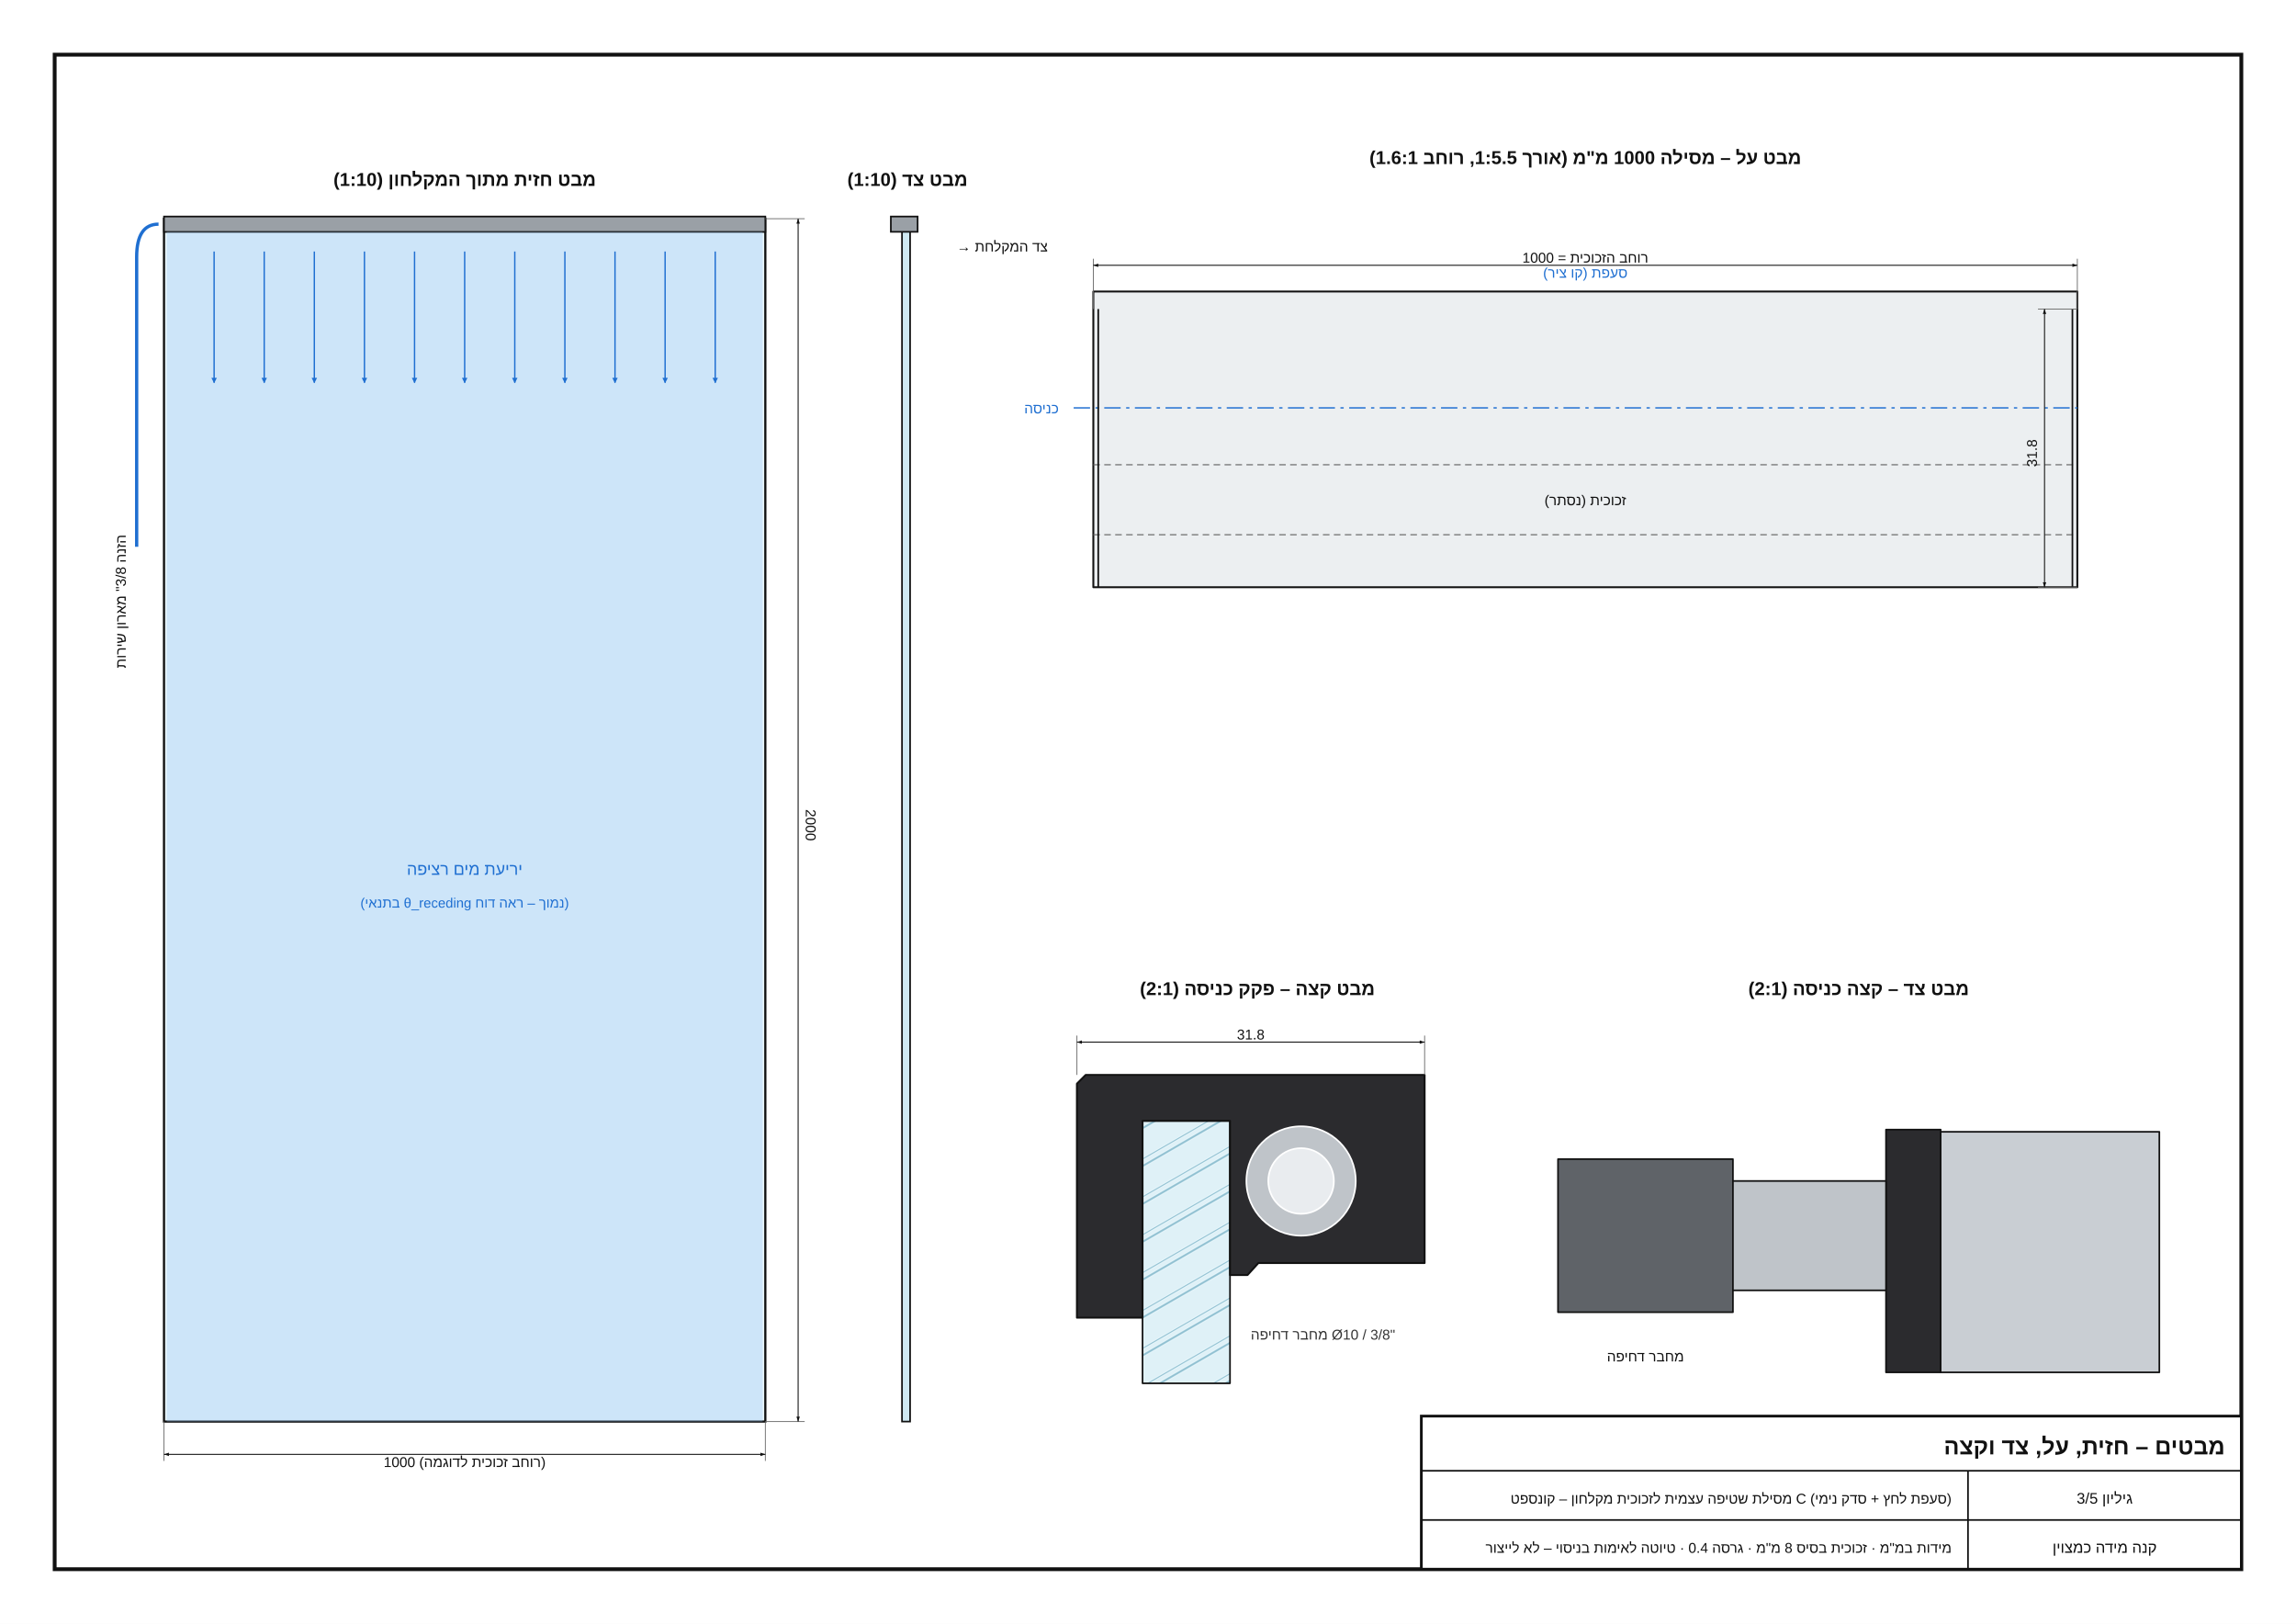
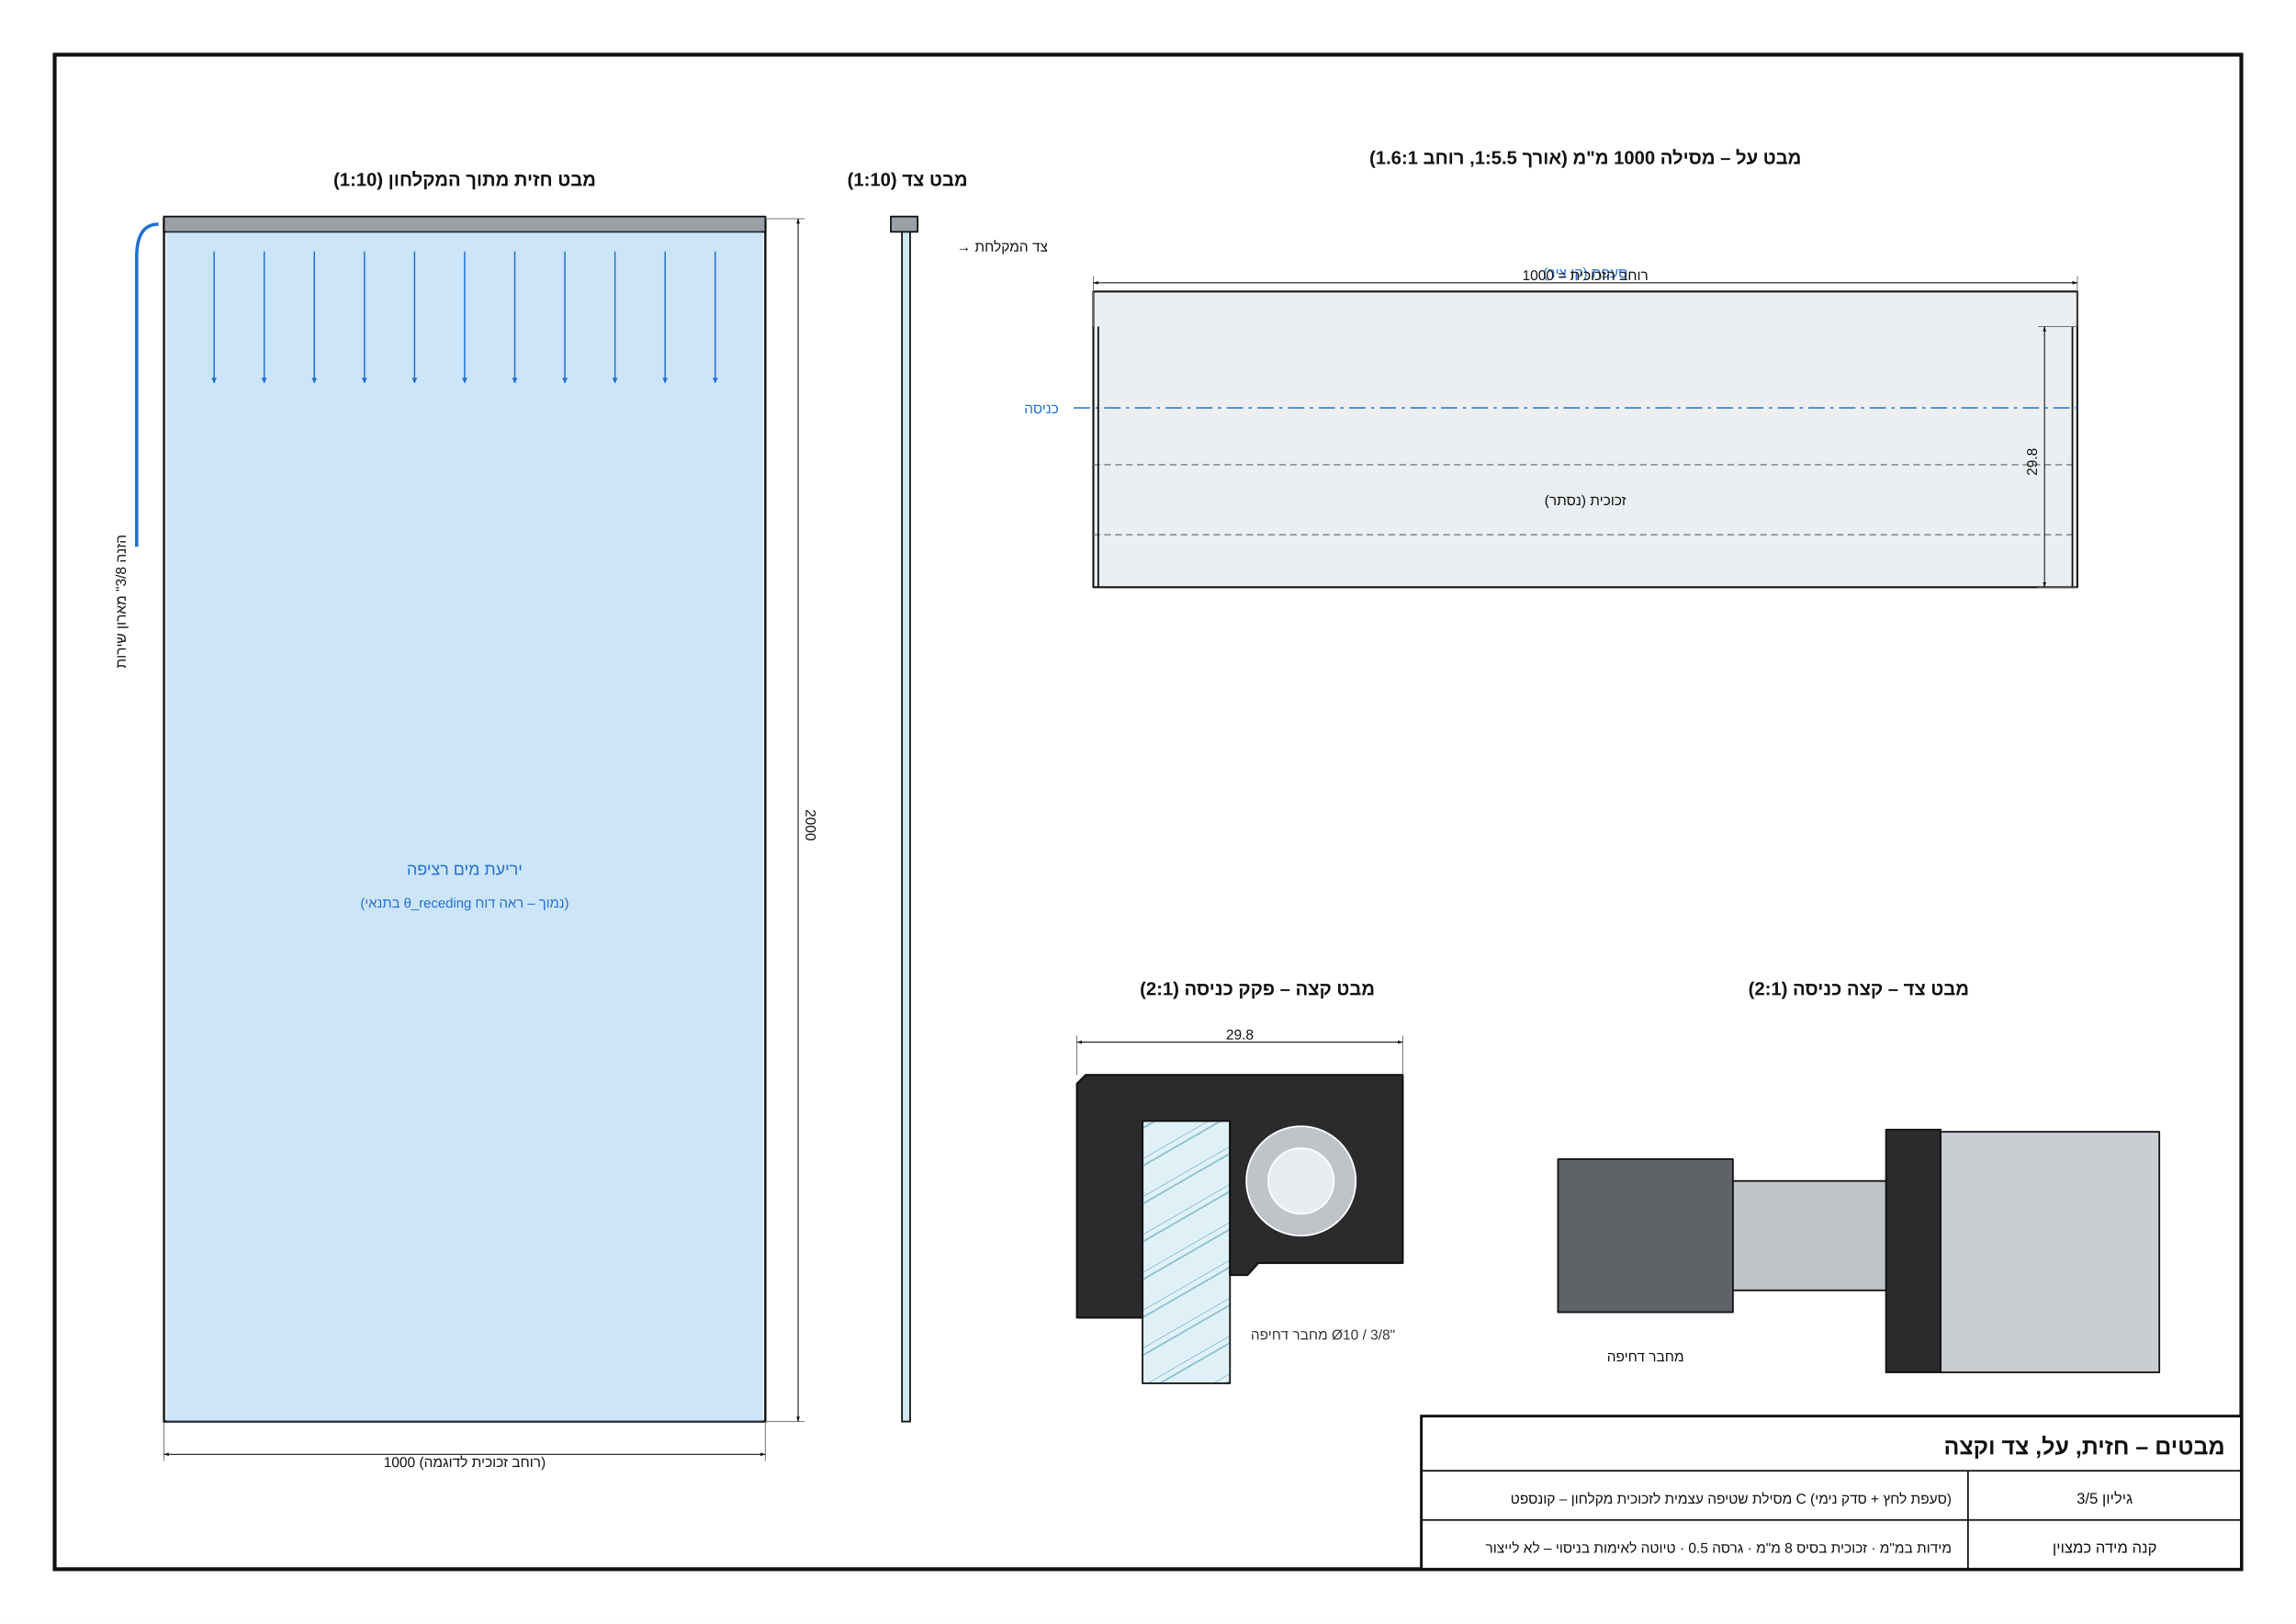
<svg xmlns="http://www.w3.org/2000/svg" width="420mm" height="297mm" viewBox="0 0 420 297">
  <rect width="420" height="297" fill="#fff" />
  <defs>
    <marker id="arr" viewBox="0 0 10 10" refX="10" refY="5" markerWidth="5" markerHeight="5" orient="auto-start-reverse">
      <path d="M0,1.5 L10,5 L0,8.5 z" fill="#111" />
    </marker>
    <marker id="flow" viewBox="0 0 10 10" refX="9" refY="5" markerWidth="4" markerHeight="4" orient="auto">
      <path d="M0,0 L10,5 L0,10 z" fill="#1f6fd1" />
    </marker>
    <marker id="dot" viewBox="0 0 10 10" refX="5" refY="5" markerWidth="2.2" markerHeight="2.2">
      <circle cx="5" cy="5" r="4" fill="#111" />
    </marker>
    <pattern id="hAl" patternUnits="userSpaceOnUse" width="1.6" height="1.6" patternTransform="rotate(45)">
      <rect width="1.6" height="1.6" fill="#e9ecef" />
      <line x1="0" y1="0" x2="0" y2="1.6" stroke="#555" stroke-width="0.22" />
    </pattern>
    <pattern id="hCov" patternUnits="userSpaceOnUse" width="1.6" height="1.6" patternTransform="rotate(-45)">
      <rect width="1.6" height="1.6" fill="#e2e6ea" />
      <line x1="0" y1="0" x2="0" y2="1.6" stroke="#555" stroke-width="0.22" />
    </pattern>
    <pattern id="hSS" patternUnits="userSpaceOnUse" width="1.1" height="1.1" patternTransform="rotate(30)">
      <rect width="1.1" height="1.1" fill="#d5d8dc" />
      <line x1="0" y1="0" x2="0" y2="1.1" stroke="#333" stroke-width="0.25" />
    </pattern>
    <pattern id="hGl" patternUnits="userSpaceOnUse" width="6" height="6" patternTransform="rotate(60)">
      <rect width="6" height="6" fill="#dff1f7" />
      <line x1="0" y1="0" x2="0" y2="6" stroke="#7fb6c9" stroke-width="0.25" />
      <line x1="1.2" y1="0" x2="1.2" y2="6" stroke="#7fb6c9" stroke-width="0.25" />
    </pattern>
  </defs>
  <rect x="30" y="40" width="110.0" height="220.0" fill="#e8f5fa" stroke="#111" stroke-width="0.4" />
  <rect x="30" y="39.6" width="110.0" height="2.82" fill="#9aa0a6" stroke="#111" stroke-width="0.3" />
  <rect x="30.5" y="42.42" width="109.0" height="217.58" fill="#9cc9f5" fill-opacity="0.35" />
  <line x1="39.167" y1="46.000" x2="39.167" y2="70.000" stroke="#1f6fd1" stroke-width="0.25" marker-end="url(#flow)" />
  <line x1="48.333" y1="46.000" x2="48.333" y2="70.000" stroke="#1f6fd1" stroke-width="0.25" marker-end="url(#flow)" />
  <line x1="57.500" y1="46.000" x2="57.500" y2="70.000" stroke="#1f6fd1" stroke-width="0.25" marker-end="url(#flow)" />
  <line x1="66.667" y1="46.000" x2="66.667" y2="70.000" stroke="#1f6fd1" stroke-width="0.25" marker-end="url(#flow)" />
  <line x1="75.833" y1="46.000" x2="75.833" y2="70.000" stroke="#1f6fd1" stroke-width="0.25" marker-end="url(#flow)" />
  <line x1="85.000" y1="46.000" x2="85.000" y2="70.000" stroke="#1f6fd1" stroke-width="0.25" marker-end="url(#flow)" />
  <line x1="94.167" y1="46.000" x2="94.167" y2="70.000" stroke="#1f6fd1" stroke-width="0.25" marker-end="url(#flow)" />
  <line x1="103.333" y1="46.000" x2="103.333" y2="70.000" stroke="#1f6fd1" stroke-width="0.25" marker-end="url(#flow)" />
  <line x1="112.500" y1="46.000" x2="112.500" y2="70.000" stroke="#1f6fd1" stroke-width="0.25" marker-end="url(#flow)" />
  <line x1="121.667" y1="46.000" x2="121.667" y2="70.000" stroke="#1f6fd1" stroke-width="0.25" marker-end="url(#flow)" />
  <line x1="130.833" y1="46.000" x2="130.833" y2="70.000" stroke="#1f6fd1" stroke-width="0.25" marker-end="url(#flow)" />
  <path d="M29,41 q-4,0 -4,6 L25,100" stroke="#1f6fd1" stroke-width="0.6" fill="none" />
  <text x="23.00" y="110.00" font-family="Arial, 'Noto Sans Hebrew', 'DejaVu Sans', sans-serif" font-size="2.6" text-anchor="middle" fill="#111" font-weight="normal" transform="rotate(-90 23.00 110.00)">הזנה 3/8" מארון שירות</text>
  <line x1="30.000" y1="260.000" x2="30.000" y2="267.200" stroke="#666" stroke-width="0.15" />
  <line x1="140.000" y1="260.000" x2="140.000" y2="267.200" stroke="#666" stroke-width="0.15" />
  <line x1="30.000" y1="266.000" x2="140.000" y2="266.000" stroke="#111" stroke-width="0.18" marker-start="url(#arr)" marker-end="url(#arr)" />
  <text x="85.00" y="268.31" font-family="Arial, 'Noto Sans Hebrew', 'DejaVu Sans', sans-serif" font-size="2.6" text-anchor="middle" fill="#111" font-weight="normal">1000 (רוחב זכוכית לדוגמה)</text>
  <line x1="140.000" y1="40.000" x2="147.200" y2="40.000" stroke="#666" stroke-width="0.15" />
  <line x1="140.000" y1="260.000" x2="147.200" y2="260.000" stroke="#666" stroke-width="0.15" />
  <line x1="146.000" y1="40.000" x2="146.000" y2="260.000" stroke="#111" stroke-width="0.18" marker-start="url(#arr)" marker-end="url(#arr)" />
  <text x="147.40" y="150.91" font-family="Arial, 'Noto Sans Hebrew', 'DejaVu Sans', sans-serif" font-size="2.6" text-anchor="middle" fill="#111" font-weight="normal" transform="rotate(90.0 147.40 150.91)">2000</text>
  <text x="85.00" y="34.00" font-family="Arial, 'Noto Sans Hebrew', 'DejaVu Sans', sans-serif" font-size="3.4" text-anchor="middle" fill="#111" font-weight="bold">מבט חזית מתוך המקלחון (1:10)</text>
  <text x="85.00" y="160.00" font-family="Arial, 'Noto Sans Hebrew', 'DejaVu Sans', sans-serif" font-size="3.0" text-anchor="middle" fill="#1f6fd1" font-weight="normal">יריעת מים רציפה</text>
  <text x="85.00" y="166.00" font-family="Arial, 'Noto Sans Hebrew', 'DejaVu Sans', sans-serif" font-size="2.5" text-anchor="middle" fill="#1f6fd1" font-weight="normal">(בתנאי θ_receding נמוך – ראה דוח)</text>
  <rect x="165" y="40" width="1.48" height="220.0" fill="#cfe9f2" stroke="#111" stroke-width="0.3" />
  <rect x="162.96" y="39.6" width="4.896" height="2.8" fill="#9aa0a6" stroke="#111" stroke-width="0.3" />
  <text x="166.00" y="34.00" font-family="Arial, 'Noto Sans Hebrew', 'DejaVu Sans', sans-serif" font-size="3.4" text-anchor="middle" fill="#111" font-weight="bold">מבט צד (1:10)</text>
  <text x="175.00" y="46.00" font-family="Arial, 'Noto Sans Hebrew', 'DejaVu Sans', sans-serif" font-size="2.6" text-anchor="start" fill="#111" font-weight="normal">→ צד המקלחת</text>
  <text x="290.00" y="30.00" font-family="Arial, 'Noto Sans Hebrew', 'DejaVu Sans', sans-serif" font-size="3.4" text-anchor="middle" fill="#111" font-weight="bold">מבט על – מסילה 1000 מ"מ (אורך 1:5.5, רוחב 1.6:1)</text>
  <polygon points="200.000,107.400 200.000,53.320 380.000,53.320 380.000,107.400" fill="#eceff1" stroke="#111" stroke-width="0.35" stroke-linejoin="round" />
  <line x1="200.000" y1="85.000" x2="380.000" y2="85.000" stroke="#666" stroke-width="0.2" stroke-dasharray="1.2 0.8" />
  <line x1="200.000" y1="97.800" x2="380.000" y2="97.800" stroke="#666" stroke-width="0.2" stroke-dasharray="1.2 0.8" />
  <line x1="196.400" y1="74.600" x2="380.000" y2="74.600" stroke="#1f6fd1" stroke-width="0.25" stroke-dasharray="3 1 0.6 1" />
-   <line x1="200.900" y1="107.400" x2="200.900" y2="56.520" stroke="#111" stroke-width="0.3" />
-   <line x1="379.100" y1="107.400" x2="379.100" y2="56.520" stroke="#111" stroke-width="0.3" />
+   <line x1="200.900" y1="107.400" x2="200.900" y2="59.720" stroke="#111" stroke-width="0.3" />
+   <line x1="379.100" y1="107.400" x2="379.100" y2="59.720" stroke="#111" stroke-width="0.3" />
  <text x="290.00" y="92.40" font-family="Arial, 'Noto Sans Hebrew', 'DejaVu Sans', sans-serif" font-size="2.6" text-anchor="middle" fill="#111" font-weight="normal">זכוכית (נסתר)</text>
  <text x="290.00" y="50.80" font-family="Arial, 'Noto Sans Hebrew', 'DejaVu Sans', sans-serif" font-size="2.6" text-anchor="middle" fill="#1f6fd1" font-weight="normal">סעפת (קו ציר)</text>
  <line x1="380.000" y1="107.400" x2="372.800" y2="107.400" stroke="#666" stroke-width="0.15" />
-   <line x1="380.000" y1="56.520" x2="372.800" y2="56.520" stroke="#666" stroke-width="0.15" />
-   <line x1="374.000" y1="107.400" x2="374.000" y2="56.520" stroke="#111" stroke-width="0.18" marker-start="url(#arr)" marker-end="url(#arr)" />
-   <text x="372.60" y="82.87" font-family="Arial, 'Noto Sans Hebrew', 'DejaVu Sans', sans-serif" font-size="2.6" text-anchor="middle" fill="#111" font-weight="normal" transform="rotate(-90.0 372.60 82.87)">31.8</text>
-   <line x1="200.000" y1="56.520" x2="200.000" y2="47.320" stroke="#666" stroke-width="0.15" />
-   <line x1="380.000" y1="56.520" x2="380.000" y2="47.320" stroke="#666" stroke-width="0.15" />
-   <line x1="200.000" y1="48.520" x2="380.000" y2="48.520" stroke="#111" stroke-width="0.18" marker-start="url(#arr)" marker-end="url(#arr)" />
-   <text x="290.00" y="48.03" font-family="Arial, 'Noto Sans Hebrew', 'DejaVu Sans', sans-serif" font-size="2.6" text-anchor="middle" fill="#111" font-weight="normal">1000 = רוחב הזכוכית</text>
+   <line x1="380.000" y1="59.720" x2="372.800" y2="59.720" stroke="#666" stroke-width="0.15" />
+   <line x1="374.000" y1="107.400" x2="374.000" y2="59.720" stroke="#111" stroke-width="0.18" marker-start="url(#arr)" marker-end="url(#arr)" />
+   <text x="372.60" y="84.47" font-family="Arial, 'Noto Sans Hebrew', 'DejaVu Sans', sans-serif" font-size="2.6" text-anchor="middle" fill="#111" font-weight="normal" transform="rotate(-90.0 372.60 84.47)">29.8</text>
+   <line x1="200.000" y1="59.720" x2="200.000" y2="50.520" stroke="#666" stroke-width="0.15" />
+   <line x1="380.000" y1="59.720" x2="380.000" y2="50.520" stroke="#666" stroke-width="0.15" />
+   <line x1="200.000" y1="51.720" x2="380.000" y2="51.720" stroke="#111" stroke-width="0.18" marker-start="url(#arr)" marker-end="url(#arr)" />
+   <text x="290.00" y="51.23" font-family="Arial, 'Noto Sans Hebrew', 'DejaVu Sans', sans-serif" font-size="2.6" text-anchor="middle" fill="#111" font-weight="normal">1000 = רוחב הזכוכית</text>
  <text x="193.68" y="75.60" font-family="Arial, 'Noto Sans Hebrew', 'DejaVu Sans', sans-serif" font-size="2.6" text-anchor="end" fill="#1f6fd1" font-weight="normal">כניסה</text>
  <polygon points="209.000,253.000 225.000,253.000 225.000,205.000 209.000,205.000" fill="url(#hGl)" stroke="#111" stroke-width="0.3" stroke-linejoin="round" />
-   <polygon points="197.000,241.000 209.000,241.000 209.000,205.000 225.000,205.000 225.000,233.200 228.200,233.200 230.200,231.000 260.600,231.000 260.600,196.600 255.000,196.600 198.600,196.600 197.000,198.200" fill="#2b2b2e" stroke="#111" stroke-width="0.35" stroke-linejoin="round" />
+   <polygon points="197.000,241.000 209.000,241.000 209.000,205.000 225.000,205.000 225.000,233.200 228.200,233.200 230.200,231.000 256.600,231.000 256.600,196.600 251.000,196.600 198.600,196.600 197.000,198.200" fill="#2b2b2e" stroke="#111" stroke-width="0.35" stroke-linejoin="round" />
  <circle cx="238.000" cy="216.000" r="10.000" fill="#bfc4c9" stroke="#fff" stroke-width="0.3" />
  <circle cx="238.000" cy="216.000" r="6.000" fill="#e9ecef" stroke="#fff" stroke-width="0.3" />
  <text x="230.00" y="182.00" font-family="Arial, 'Noto Sans Hebrew', 'DejaVu Sans', sans-serif" font-size="3.4" text-anchor="middle" fill="#111" font-weight="bold">מבט קצה – פקק כניסה (2:1)</text>
  <text x="242.00" y="245.00" font-family="Arial, 'Noto Sans Hebrew', 'DejaVu Sans', sans-serif" font-size="2.6" text-anchor="middle" fill="#333" font-weight="normal">מחבר דחיפה Ø10 / 3/8"</text>
  <line x1="197.000" y1="196.600" x2="197.000" y2="189.400" stroke="#666" stroke-width="0.15" />
-   <line x1="260.600" y1="196.600" x2="260.600" y2="189.400" stroke="#666" stroke-width="0.15" />
-   <line x1="197.000" y1="190.600" x2="260.600" y2="190.600" stroke="#111" stroke-width="0.18" marker-start="url(#arr)" marker-end="url(#arr)" />
-   <text x="228.80" y="190.11" font-family="Arial, 'Noto Sans Hebrew', 'DejaVu Sans', sans-serif" font-size="2.6" text-anchor="middle" fill="#111" font-weight="normal">31.8</text>
+   <line x1="256.600" y1="196.600" x2="256.600" y2="189.400" stroke="#666" stroke-width="0.15" />
+   <line x1="197.000" y1="190.600" x2="256.600" y2="190.600" stroke="#111" stroke-width="0.18" marker-start="url(#arr)" marker-end="url(#arr)" />
+   <text x="226.80" y="190.11" font-family="Arial, 'Noto Sans Hebrew', 'DejaVu Sans', sans-serif" font-size="2.6" text-anchor="middle" fill="#111" font-weight="normal">29.8</text>
  <polygon points="345.000,251.000 355.000,251.000 355.000,206.600 345.000,206.600" fill="#2b2b2e" stroke="#111" stroke-width="0.3" stroke-linejoin="round" />
  <polygon points="355.000,251.000 395.000,251.000 395.000,207.000 355.000,207.000" fill="#c9ced3" stroke="#111" stroke-width="0.3" stroke-linejoin="round" />
  <polygon points="305.000,236.000 345.000,236.000 345.000,216.000 305.000,216.000" fill="#bfc4c9" stroke="#111" stroke-width="0.3" stroke-linejoin="round" />
  <polygon points="285.000,240.000 317.000,240.000 317.000,212.000 285.000,212.000" fill="#5f6368" stroke="#111" stroke-width="0.3" stroke-linejoin="round" />
  <text x="340.00" y="182.00" font-family="Arial, 'Noto Sans Hebrew', 'DejaVu Sans', sans-serif" font-size="3.4" text-anchor="middle" fill="#111" font-weight="bold">מבט צד – קצה כניסה (2:1)</text>
  <text x="301.00" y="249.00" font-family="Arial, 'Noto Sans Hebrew', 'DejaVu Sans', sans-serif" font-size="2.6" text-anchor="middle" fill="#111" font-weight="normal">מחבר דחיפה</text>
  <text x="375.00" y="263.00" font-family="Arial, 'Noto Sans Hebrew', 'DejaVu Sans', sans-serif" font-size="2.6" text-anchor="middle" fill="#111" font-weight="normal">גוף + כיסוי</text>
  <rect x="10" y="10" width="400" height="277" fill="none" stroke="#111" stroke-width="0.7" />
  <rect x="260" y="259" width="150" height="28" fill="#fff" stroke="#111" stroke-width="0.5" />
  <line x1="260.000" y1="269.000" x2="410.000" y2="269.000" stroke="#111" stroke-width="0.3" />
  <line x1="260.000" y1="278.000" x2="410.000" y2="278.000" stroke="#111" stroke-width="0.3" />
  <line x1="360.000" y1="269.000" x2="360.000" y2="287.000" stroke="#111" stroke-width="0.3" />
  <text x="407.00" y="266.00" font-family="Arial, 'Noto Sans Hebrew', 'DejaVu Sans', sans-serif" font-size="4.2" text-anchor="end" fill="#111" font-weight="bold">מבטים – חזית, על, צד וקצה</text>
  <text x="357.00" y="275.00" font-family="Arial, 'Noto Sans Hebrew', 'DejaVu Sans', sans-serif" font-size="2.6" text-anchor="end" fill="#111" font-weight="normal">מסילת שטיפה עצמית לזכוכית מקלחון – קונספט C (סעפת לחץ + סדק נימי)</text>
-   <text x="357.00" y="284.00" font-family="Arial, 'Noto Sans Hebrew', 'DejaVu Sans', sans-serif" font-size="2.6" text-anchor="end" fill="#111" font-weight="normal">מידות במ"מ · זכוכית בסיס 8 מ"מ · גרסה 0.4 · טיוטה לאימות בניסוי – לא לייצור</text>
+   <text x="357.00" y="284.00" font-family="Arial, 'Noto Sans Hebrew', 'DejaVu Sans', sans-serif" font-size="2.6" text-anchor="end" fill="#111" font-weight="normal">מידות במ"מ · זכוכית בסיס 8 מ"מ · גרסה 0.5 · טיוטה לאימות בניסוי – לא לייצור</text>
  <text x="385.00" y="275.00" font-family="Arial, 'Noto Sans Hebrew', 'DejaVu Sans', sans-serif" font-size="2.8" text-anchor="middle" fill="#111" font-weight="normal">גיליון 3/5</text>
  <text x="385.00" y="284.00" font-family="Arial, 'Noto Sans Hebrew', 'DejaVu Sans', sans-serif" font-size="2.8" text-anchor="middle" fill="#111" font-weight="normal">קנה מידה כמצוין</text>
</svg>
